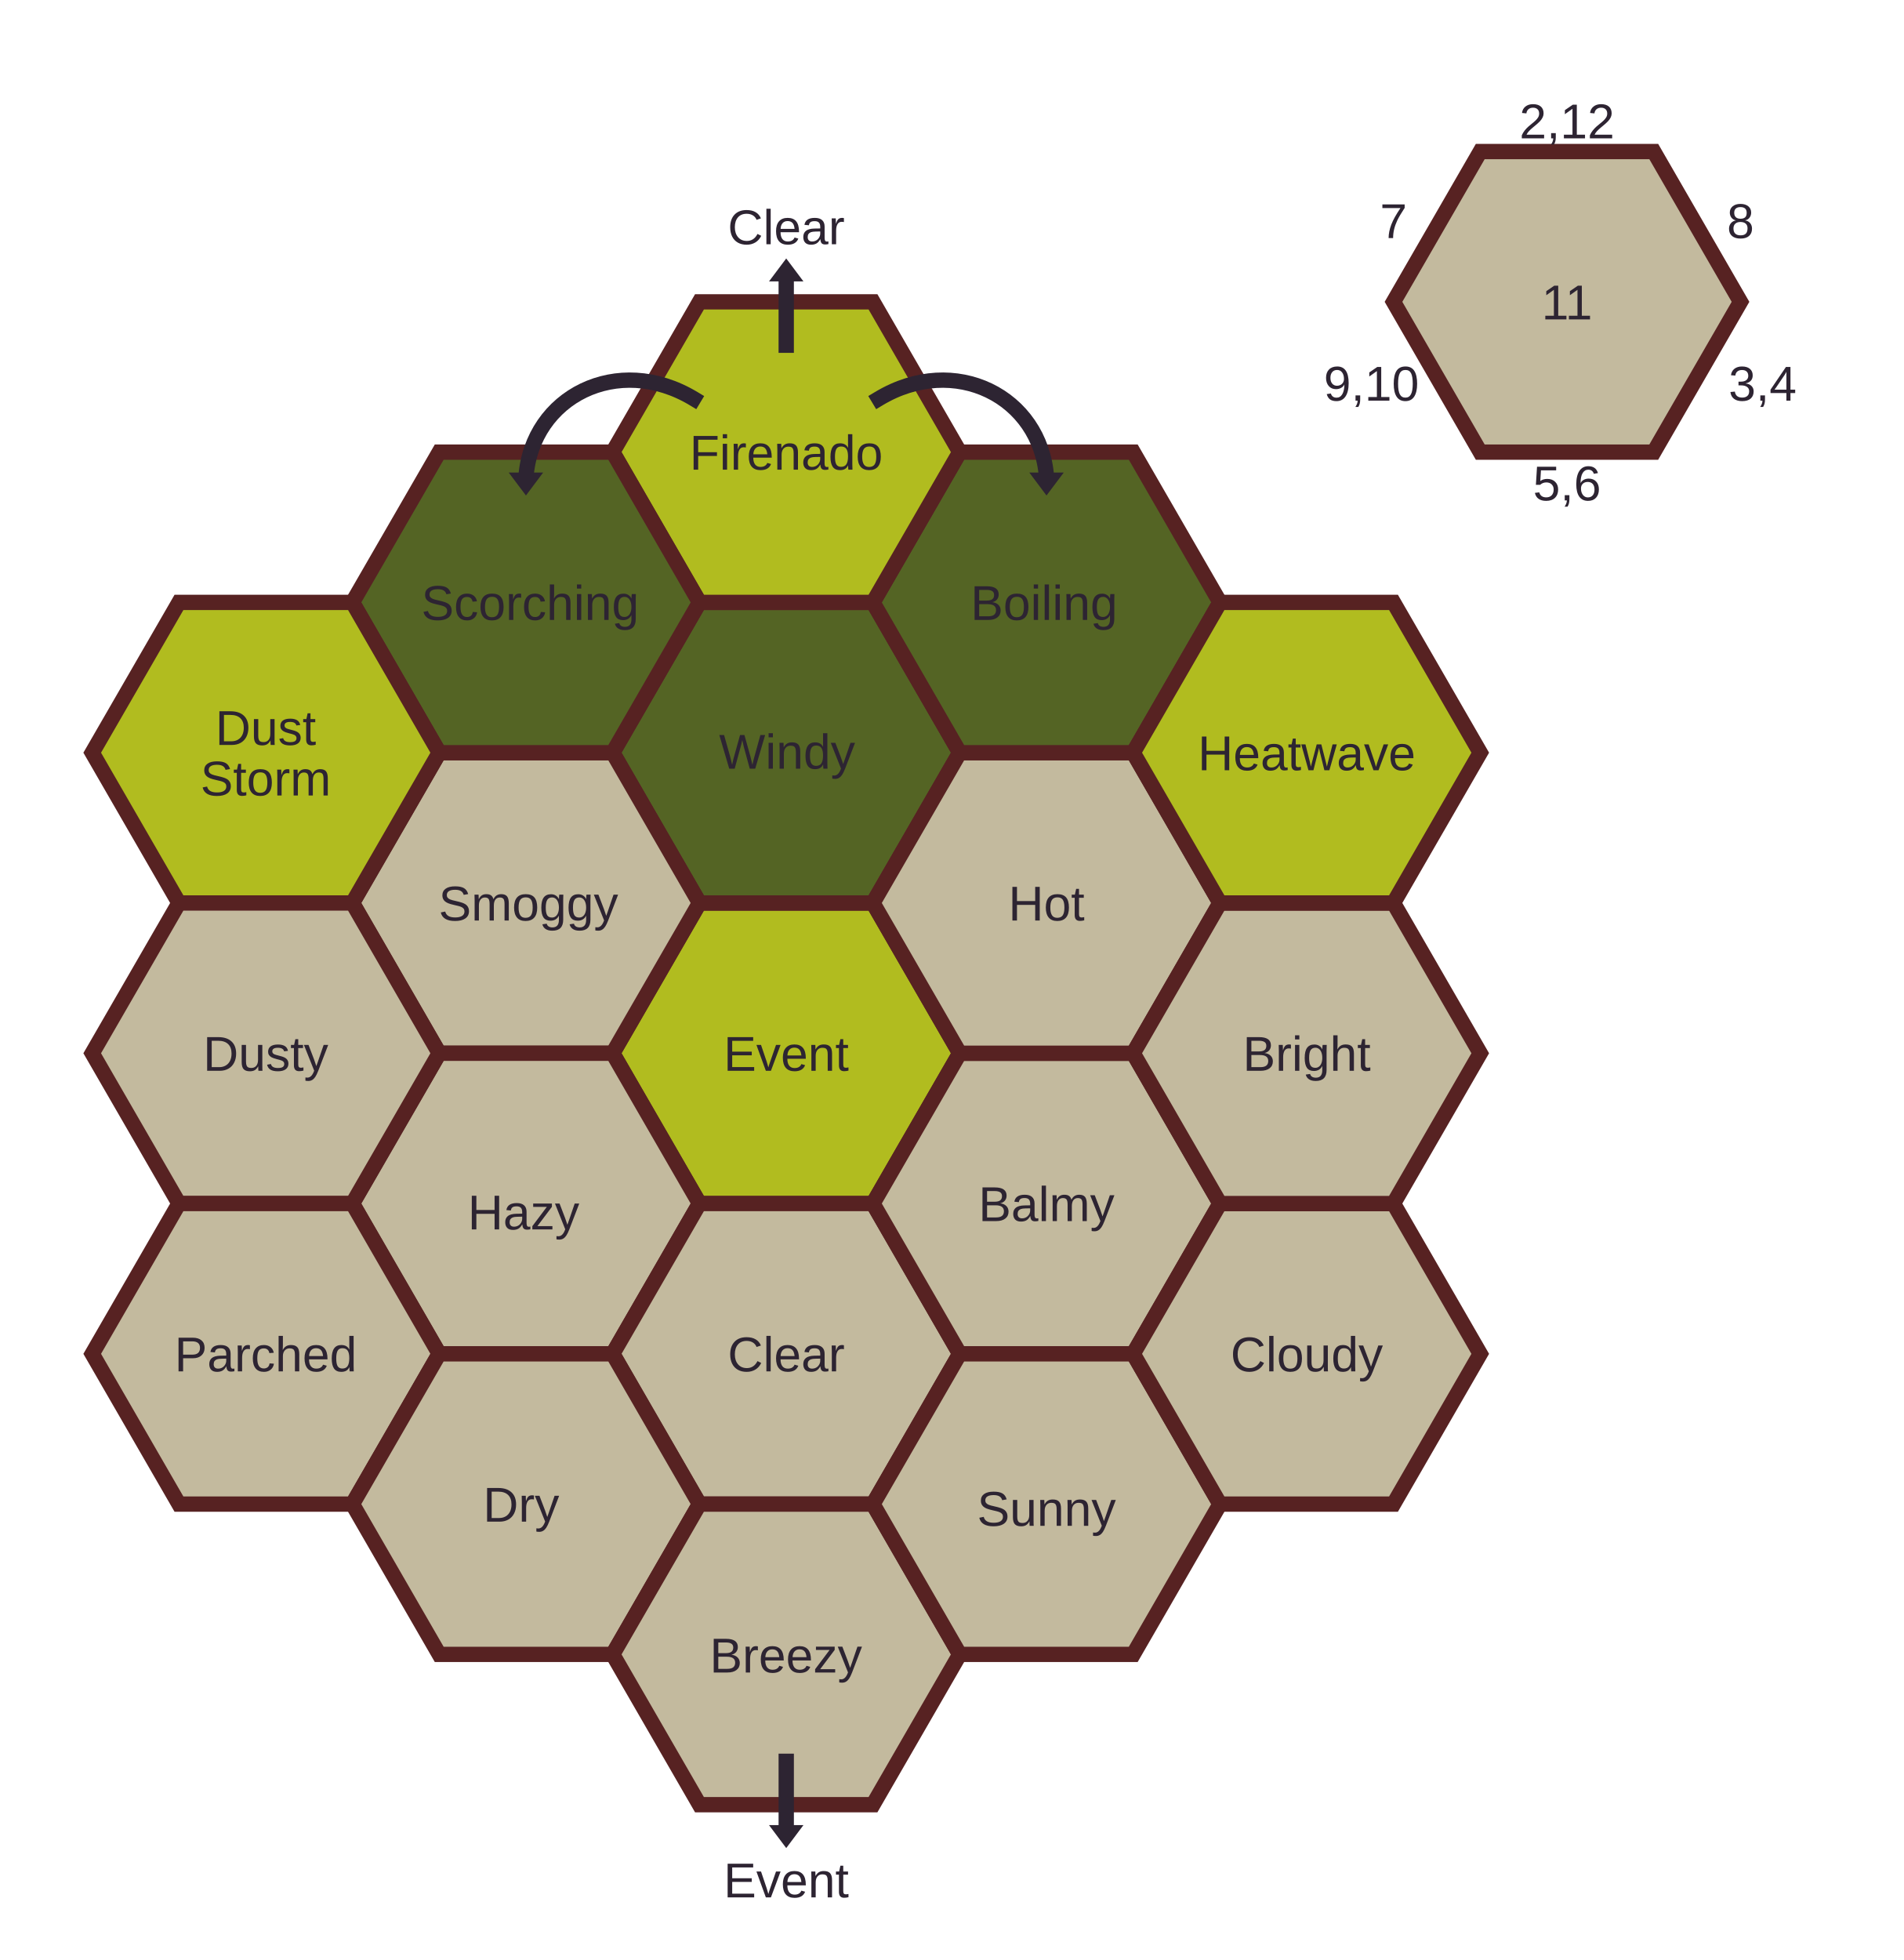
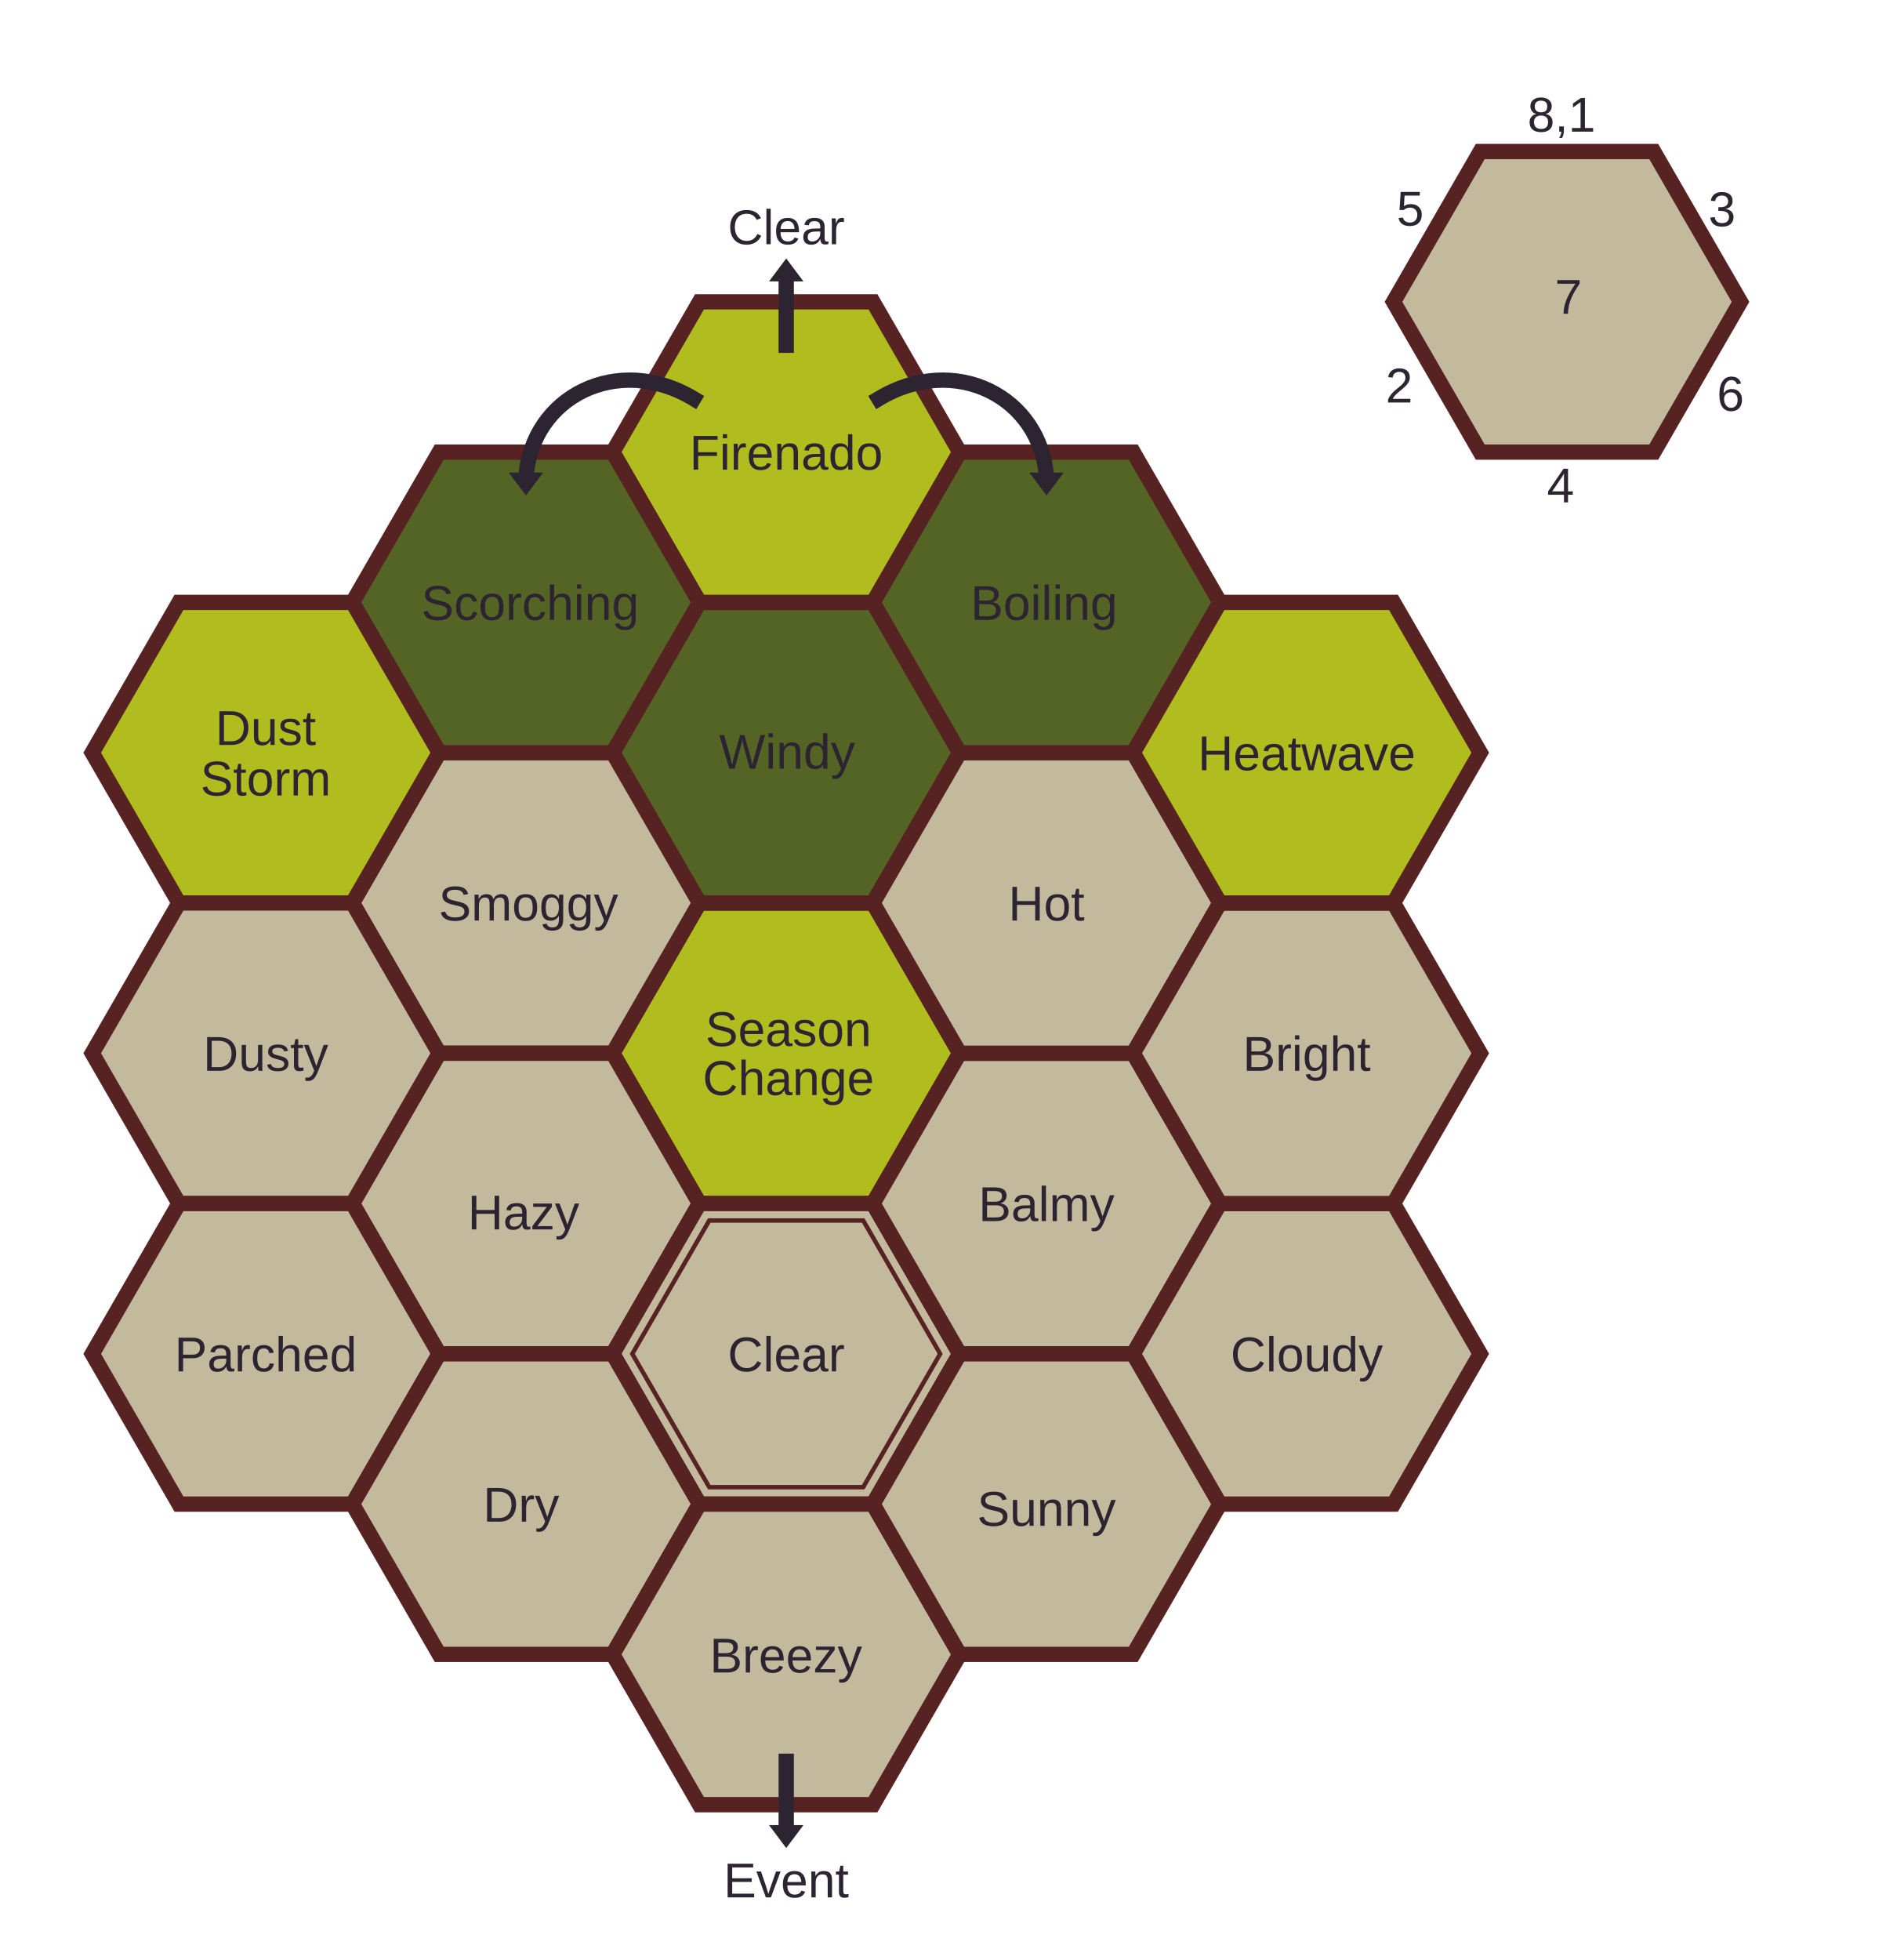
<svg xmlns="http://www.w3.org/2000/svg" width="100%" height="100%" viewBox="0 0 1296 1334" version="1.1" xml:space="preserve" style="fill-rule:evenodd;clip-rule:evenodd;stroke-linecap:square;stroke-miterlimit:1.5;">
-   <g transform="matrix(1,0,0,1,-764,-306)">
+   <g>
    <g id="Weather-Hexflower">
-       <g transform="matrix(6.10688e-17,-0.99733,0.99733,6.10688e-17,828.033,2247.02)">
-         <path d="M1227.44,354.014L1330,413.228L1330,531.654L1227.44,590.867L1124.88,531.654L1124.88,413.228L1227.44,354.014Z" style="fill:rgb(177,188,31);stroke:rgb(87,34,34);stroke-width:10.44px;" />
+       <g>
+         <path d="M417.102,716.857l59.056,-102.286l118.109,0l59.055,102.286l-59.055,102.286l-118.109,0l-59.056,-102.286Z" style="fill:#b1bc1f;stroke:#572222;stroke-width:10.41px;" />
      </g>
-       <g transform="matrix(6.10688e-17,-0.99733,0.99733,6.10688e-17,828.033,2042.45)">
-         <path d="M1227.44,354.014L1330,413.228L1330,531.654L1227.44,590.867L1124.88,531.654L1124.88,413.228L1227.44,354.014Z" style="fill:rgb(84,100,36);stroke:rgb(87,34,34);stroke-width:10.44px;" />
+       <g>
+         <path d="M417.102,512.287l59.056,-102.286l118.109,0l59.055,102.286l-59.055,102.286l-118.109,0l-59.056,-102.286Z" style="fill:#546424;stroke:#572222;stroke-width:10.41px;" />
      </g>
-       <g transform="matrix(6.10688e-17,-0.99733,0.99733,6.10688e-17,650.868,2144.74)">
-         <path d="M1227.44,354.014L1330,413.228L1330,531.654L1227.44,590.867L1124.88,531.654L1124.88,413.228L1227.44,354.014Z" style="fill:rgb(195,186,158);stroke:rgb(87,34,34);stroke-width:10.44px;" />
+       <g>
+         <path d="M239.937,614.577l59.056,-102.286l118.109,0l59.055,102.286l-59.055,102.286l-118.109,0l-59.056,-102.286Z" style="fill:#c3ba9e;stroke:#572222;stroke-width:10.41px;" />
      </g>
-       <g transform="matrix(6.10688e-17,-0.99733,0.99733,6.10688e-17,650.868,2349.31)">
-         <path d="M1227.44,354.014L1330,413.228L1330,531.654L1227.44,590.867L1124.88,531.654L1124.88,413.228L1227.44,354.014Z" style="fill:rgb(195,186,158);stroke:rgb(87,34,34);stroke-width:10.44px;" />
+       <g>
+         <path d="M239.937,819.147l59.056,-102.286l118.109,0l59.055,102.286l-59.055,102.286l-118.109,0l-59.056,-102.286Z" style="fill:#c3ba9e;stroke:#572222;stroke-width:10.41px;" />
      </g>
-       <g transform="matrix(6.10688e-17,-0.99733,0.99733,6.10688e-17,828.033,2451.6)">
-         <path d="M1227.44,354.014L1330,413.228L1330,531.654L1227.44,590.867L1124.88,531.654L1124.88,413.228L1227.44,354.014Z" style="fill:rgb(195,186,158);stroke:rgb(87,34,34);stroke-width:10.44px;" />
+       <g>
+         <path d="M417.102,921.437l59.056,-102.286l118.109,0l59.055,102.286l-59.055,102.286l-118.109,0l-59.056,-102.286Z" style="fill:#c3ba9e;stroke:#572222;stroke-width:10.41px;" />
+         <path d="M430.424,921.437l52.395,-90.748l104.787,-0l52.394,90.748l-52.394,90.749l-104.787,-0l-52.395,-90.749Z" style="fill:#c3ba9e;stroke:#572222;stroke-width:3px;" />
      </g>
-       <g transform="matrix(6.10688e-17,-0.99733,0.99733,6.10688e-17,1005.2,2349.31)">
-         <path d="M1227.44,354.014L1330,413.228L1330,531.654L1227.44,590.867L1124.88,531.654L1124.88,413.228L1227.44,354.014Z" style="fill:rgb(195,186,158);stroke:rgb(87,34,34);stroke-width:10.44px;" />
+       <g>
+         <path d="M594.269,819.147l59.056,-102.286l118.109,0l59.055,102.286l-59.055,102.286l-118.109,0l-59.056,-102.286Z" style="fill:#c3ba9e;stroke:#572222;stroke-width:10.41px;" />
      </g>
-       <g transform="matrix(6.10688e-17,-0.99733,0.99733,6.10688e-17,1359.53,1735.59)">
-         <path d="M1227.44,354.014L1330,413.228L1330,531.654L1227.44,590.867L1124.88,531.654L1124.88,413.228L1227.44,354.014Z" style="fill:rgb(195,186,158);stroke:rgb(87,34,34);stroke-width:10.44px;" />
+       <g>
+         <path d="M594.269,614.577l59.056,-102.286l118.109,0l59.055,102.286l-59.055,102.286l-118.109,0l-59.056,-102.286Z" style="fill:#c3ba9e;stroke:#572222;stroke-width:10.41px;" />
      </g>
-       <g transform="matrix(6.10688e-17,-0.99733,0.99733,6.10688e-17,1005.2,2144.74)">
-         <path d="M1227.44,354.014L1330,413.228L1330,531.654L1227.44,590.867L1124.88,531.654L1124.88,413.228L1227.44,354.014Z" style="fill:rgb(195,186,158);stroke:rgb(87,34,34);stroke-width:10.44px;" />
+       <g>
+         <path d="M594.269,410.007l59.056,-102.286l118.109,0l59.055,102.286l-59.055,102.286l-118.109,0l-59.056,-102.286Z" style="fill:#546424;stroke:#572222;stroke-width:10.41px;" />
      </g>
-       <g transform="matrix(6.10688e-17,-0.99733,0.99733,6.10688e-17,1005.2,1940.17)">
-         <path d="M1227.44,354.014L1330,413.228L1330,531.654L1227.44,590.867L1124.88,531.654L1124.88,413.228L1227.44,354.014Z" style="fill:rgb(84,100,36);stroke:rgb(87,34,34);stroke-width:10.44px;" />
+       <g>
+         <path d="M417.102,307.717l59.056,-102.286l118.109,0l59.055,102.286l-59.055,102.286l-118.109,0l-59.056,-102.286Z" style="fill:#b1bc1f;stroke:#572222;stroke-width:10.41px;" />
      </g>
-       <g transform="matrix(6.10688e-17,-0.99733,0.99733,6.10688e-17,828.033,1837.88)">
-         <path d="M1227.44,354.014L1330,413.228L1330,531.654L1227.44,590.867L1124.88,531.654L1124.88,413.228L1227.44,354.014Z" style="fill:rgb(177,188,31);stroke:rgb(87,34,34);stroke-width:10.44px;" />
+       <g>
+         <path d="M239.937,410.007l59.056,-102.286l118.109,0l59.055,102.286l-59.055,102.286l-118.109,0l-59.056,-102.286Z" style="fill:#546424;stroke:#572222;stroke-width:10.41px;" />
      </g>
-       <g transform="matrix(6.10688e-17,-0.99733,0.99733,6.10688e-17,650.868,1940.17)">
-         <path d="M1227.44,354.014L1330,413.228L1330,531.654L1227.44,590.867L1124.88,531.654L1124.88,413.228L1227.44,354.014Z" style="fill:rgb(84,100,36);stroke:rgb(87,34,34);stroke-width:10.44px;" />
+       <g>
+         <path d="M62.771,512.287l59.056,-102.286l118.109,0l59.055,102.286l-59.055,102.286l-118.109,0l-59.056,-102.286Z" style="fill:#b1bc1f;stroke:#572222;stroke-width:10.41px;" />
      </g>
-       <g transform="matrix(6.10688e-17,-0.99733,0.99733,6.10688e-17,473.702,2042.45)">
-         <path d="M1227.44,354.014L1330,413.228L1330,531.654L1227.44,590.867L1124.88,531.654L1124.88,413.228L1227.44,354.014Z" style="fill:rgb(177,188,31);stroke:rgb(87,34,34);stroke-width:10.44px;" />
+       <g>
+         <path d="M62.771,716.857l59.056,-102.286l118.109,0l59.055,102.286l-59.055,102.286l-118.109,0l-59.056,-102.286Z" style="fill:#c3ba9e;stroke:#572222;stroke-width:10.41px;" />
      </g>
-       <g transform="matrix(6.10688e-17,-0.99733,0.99733,6.10688e-17,473.702,2247.02)">
-         <path d="M1227.44,354.014L1330,413.228L1330,531.654L1227.44,590.867L1124.88,531.654L1124.88,413.228L1227.44,354.014Z" style="fill:rgb(195,186,158);stroke:rgb(87,34,34);stroke-width:10.44px;" />
+       <g>
+         <path d="M62.771,921.437l59.056,-102.286l118.109,0l59.055,102.286l-59.055,102.286l-118.109,0l-59.056,-102.286Z" style="fill:#c3ba9e;stroke:#572222;stroke-width:10.41px;" />
      </g>
-       <g transform="matrix(6.10688e-17,-0.99733,0.99733,6.10688e-17,473.702,2451.6)">
-         <path d="M1227.44,354.014L1330,413.228L1330,531.654L1227.44,590.867L1124.88,531.654L1124.88,413.228L1227.44,354.014Z" style="fill:rgb(195,186,158);stroke:rgb(87,34,34);stroke-width:10.44px;" />
+       <g>
+         <path d="M239.937,1023.72l59.056,-102.286l118.109,0l59.055,102.286l-59.055,102.286l-118.109,0l-59.056,-102.286Z" style="fill:#c3ba9e;stroke:#572222;stroke-width:10.41px;" />
      </g>
-       <g transform="matrix(6.10688e-17,-0.99733,0.99733,6.10688e-17,650.868,2553.88)">
-         <path d="M1227.44,354.014L1330,413.228L1330,531.654L1227.44,590.867L1124.88,531.654L1124.88,413.228L1227.44,354.014Z" style="fill:rgb(195,186,158);stroke:rgb(87,34,34);stroke-width:10.44px;" />
+       <g>
+         <path d="M417.102,1126.01l59.056,-102.286l118.109,0l59.055,102.286l-59.055,102.286l-118.109,0l-59.056,-102.286Z" style="fill:#c3ba9e;stroke:#572222;stroke-width:10.41px;" />
      </g>
-       <g transform="matrix(6.10688e-17,-0.99733,0.99733,6.10688e-17,828.033,2656.17)">
-         <path d="M1227.44,354.014L1330,413.228L1330,531.654L1227.44,590.867L1124.88,531.654L1124.88,413.228L1227.44,354.014Z" style="fill:rgb(195,186,158);stroke:rgb(87,34,34);stroke-width:10.44px;" />
+       <g>
+         <path d="M594.269,1023.72l59.056,-102.286l118.109,0l59.055,102.286l-59.055,102.286l-118.109,0l-59.056,-102.286Z" style="fill:#c3ba9e;stroke:#572222;stroke-width:10.41px;" />
      </g>
-       <g transform="matrix(6.10688e-17,-0.99733,0.99733,6.10688e-17,1005.2,2553.88)">
-         <path d="M1227.44,354.014L1330,413.228L1330,531.654L1227.44,590.867L1124.88,531.654L1124.88,413.228L1227.44,354.014Z" style="fill:rgb(195,186,158);stroke:rgb(87,34,34);stroke-width:10.44px;" />
+       <g>
+         <path d="M771.429,921.437l59.056,-102.286l118.109,0l59.055,102.286l-59.055,102.286l-118.109,0l-59.056,-102.286Z" style="fill:#c3ba9e;stroke:#572222;stroke-width:10.41px;" />
      </g>
-       <g transform="matrix(6.10688e-17,-0.99733,0.99733,6.10688e-17,1182.36,2451.6)">
-         <path d="M1227.44,354.014L1330,413.228L1330,531.654L1227.44,590.867L1124.88,531.654L1124.88,413.228L1227.44,354.014Z" style="fill:rgb(195,186,158);stroke:rgb(87,34,34);stroke-width:10.44px;" />
+       <g>
+         <path d="M771.429,716.857l59.056,-102.286l118.109,0l59.055,102.286l-59.055,102.286l-118.109,0l-59.056,-102.286Z" style="fill:#c3ba9e;stroke:#572222;stroke-width:10.41px;" />
      </g>
-       <g transform="matrix(6.10688e-17,-0.99733,0.99733,6.10688e-17,1182.36,2247.02)">
-         <path d="M1227.44,354.014L1330,413.228L1330,531.654L1227.44,590.867L1124.88,531.654L1124.88,413.228L1227.44,354.014Z" style="fill:rgb(195,186,158);stroke:rgb(87,34,34);stroke-width:10.44px;" />
+       <g>
+         <path d="M771.429,512.287l59.056,-102.286l118.109,0l59.055,102.286l-59.055,102.286l-118.109,0l-59.056,-102.286Z" style="fill:#b1bc1f;stroke:#572222;stroke-width:10.41px;" />
      </g>
-       <g transform="matrix(6.10688e-17,-0.99733,0.99733,6.10688e-17,1182.36,2042.45)">
-         <path d="M1227.44,354.014L1330,413.228L1330,531.654L1227.44,590.867L1124.88,531.654L1124.88,413.228L1227.44,354.014Z" style="fill:rgb(177,188,31);stroke:rgb(87,34,34);stroke-width:10.44px;" />
+       <g>
+         <g>
+           <path d="M948.599,205.427l59.056,-102.286l118.109,0l59.055,102.286l-59.055,102.286l-118.109,0l-59.056,-102.286Z" style="fill:#c3ba9e;stroke:#572222;stroke-width:10.41px;" />
+         </g>
+         <g>
+           <text x="943.22px" y="273.958px" style="font-family:'ArialMT', 'Arial', sans-serif;font-size:33.333px;fill:#2d2432;">2</text>
+         </g>
+         <g>
+           <text x="950.706px" y="153.535px" style="font-family:'ArialMT', 'Arial', sans-serif;font-size:33.333px;fill:#2d2432;">5</text>
+         </g>
+         <g>
+           <text x="1168.75px" y="279.593px" style="font-family:'ArialMT', 'Arial', sans-serif;font-size:33.333px;fill:#2d2432;">6</text>
+         </g>
+         <g>
+           <text x="1162.98px" y="153.958px" style="font-family:'ArialMT', 'Arial', sans-serif;font-size:33.333px;fill:#2d2432;">3</text>
+         </g>
+         <g>
+           <text x="1053.07px" y="341.93px" style="font-family:'ArialMT', 'Arial', sans-serif;font-size:33.333px;fill:#2d2432;">4</text>
+         </g>
+         <g>
+           <text x="1039.78px" y="89.619px" style="font-family:'ArialMT', 'Arial', sans-serif;font-size:33.333px;fill:#2d2432;">8,1</text>
+         </g>
+         <g>
+           <text x="1058.42px" y="213.551px" style="font-family:'ArialMT', 'Arial', sans-serif;font-size:33.333px;fill:#2d2432;">7</text>
+         </g>
      </g>
-       <g transform="matrix(1,0,0,1,-3.45133,1.48472)">
-         <text x="1668.57px" y="577.208px" style="font-family:'ArialMT', 'Arial', sans-serif;font-size:33.333px;fill:rgb(45,36,50);">9,10</text>
-       </g>
-       <g transform="matrix(1,0,0,1,26.6237,-109.159)">
-         <text x="1676.71px" y="577.208px" style="font-family:'ArialMT', 'Arial', sans-serif;font-size:33.333px;fill:rgb(45,36,50);">7</text>
-       </g>
-       <g transform="matrix(1,0,0,1,262.844,1.48472)">
-         <text x="1677.84px" y="577.208px" style="font-family:'ArialMT', 'Arial', sans-serif;font-size:33.333px;fill:rgb(45,36,50);">3,4</text>
-       </g>
-       <g transform="matrix(1,0,0,1,262.844,-109.159)">
-         <text x="1676.71px" y="577.208px" style="font-family:'ArialMT', 'Arial', sans-serif;font-size:33.333px;fill:rgb(45,36,50);">8</text>
-       </g>
-       <g transform="matrix(1,0,0,1,129.696,69.3678)">
-         <text x="1677.84px" y="577.208px" style="font-family:'ArialMT', 'Arial', sans-serif;font-size:33.333px;fill:rgb(45,36,50);">5,6</text>
-       </g>
-       <g transform="matrix(1,0,0,1,129.696,-177.042)">
-         <text x="1668.57px" y="577.208px" style="font-family:'ArialMT', 'Arial', sans-serif;font-size:33.333px;fill:rgb(45,36,50);">2,12</text>
-       </g>
-       <text x="1813.41px" y="523.371px" style="font-family:'ArialMT', 'Arial', sans-serif;font-size:33.333px;fill:rgb(45,36,50);">1<tspan x="1829.47px " y="523.371px ">1</tspan>
-       </text>
    </g>
    <g id="Dry-Season-Labels">
-       <text x="1233.43px" y="625.657px" style="font-family:'ArialMT', 'Arial', sans-serif;font-size:33.333px;fill:rgb(45,36,50);">Firenado</text>
-       <text x="1256.59px" y="1034.8px" style="font-family:'ArialMT', 'Arial', sans-serif;font-size:33.333px;fill:rgb(45,36,50);">Event</text>
-       <text x="1579.43px" y="830.23px" style="font-family:'ArialMT', 'Arial', sans-serif;font-size:33.333px;fill:rgb(45,36,50);">Heatwave</text>
+       <text x="469.43px" y="319.657px" style="font-family:'ArialMT', 'Arial', sans-serif;font-size:33.333px;fill:#2d2432;">Firenado</text>
+       <g transform="matrix(1,0,0,1,490.856,711.96)">
+         <text x="-10.661px" y="0px" style="font-family:'ArialMT', 'Arial', sans-serif;font-size:33.333px;fill:#2d2432;">Season</text>
+         <text x="-12.516px" y="33.333px" style="font-family:'ArialMT', 'Arial', sans-serif;font-size:33.333px;fill:#2d2432;">Change</text>
+       </g>
+       <text x="815.43px" y="524.23px" style="font-family:'ArialMT', 'Arial', sans-serif;font-size:33.333px;fill:#2d2432;">Heatwave</text>
      <g>
-         <text x="910.613px" y="813.018px" style="font-family:'ArialMT', 'Arial', sans-serif;font-size:33.333px;fill:rgb(45,36,50);">Dust</text>
-         <text x="900.432px" y="847.442px" style="font-family:'ArialMT', 'Arial', sans-serif;font-size:33.333px;fill:rgb(45,36,50);">Storm</text>
+         <text x="146.613px" y="507.018px" style="font-family:'ArialMT', 'Arial', sans-serif;font-size:33.333px;fill:#2d2432;">Dust</text>
+         <text x="136.432px" y="541.442px" style="font-family:'ArialMT', 'Arial', sans-serif;font-size:33.333px;fill:#2d2432;">Storm</text>
      </g>
-       <text x="1253.51px" y="829.191px" style="font-family:'ArialMT', 'Arial', sans-serif;font-size:33.333px;fill:rgb(45,36,50);">Windy</text>
-       <g transform="matrix(1,0,0,1,-5.67935,0)">
-         <text x="1056.45px" y="727.944px" style="font-family:'ArialMT', 'Arial', sans-serif;font-size:33.333px;fill:rgb(45,36,50);">Scorching</text>
+       <text x="489.51px" y="523.191px" style="font-family:'ArialMT', 'Arial', sans-serif;font-size:33.333px;fill:#2d2432;">Windy</text>
+       <g>
+         <text x="286.771px" y="421.944px" style="font-family:'ArialMT', 'Arial', sans-serif;font-size:33.333px;fill:#2d2432;">Scorching</text>
      </g>
-       <g transform="matrix(1,0,0,1,-20.5432,0)">
-         <text x="1445.25px" y="727.944px" style="font-family:'ArialMT', 'Arial', sans-serif;font-size:33.333px;fill:rgb(45,36,50);">Boiling</text>
+       <g>
+         <text x="660.707px" y="421.944px" style="font-family:'ArialMT', 'Arial', sans-serif;font-size:33.333px;fill:#2d2432;">Boiling</text>
      </g>
-       <g transform="matrix(1,0,0,1,-16.5229,0)">
-         <text x="1626.53px" y="1034.8px" style="font-family:'ArialMT', 'Arial', sans-serif;font-size:33.333px;fill:rgb(45,36,50);">Bright</text>
+       <g>
+         <text x="846.007px" y="728.8px" style="font-family:'ArialMT', 'Arial', sans-serif;font-size:33.333px;fill:#2d2432;">Bright</text>
      </g>
-       <text x="1601.66px" y="1239.38px" style="font-family:'ArialMT', 'Arial', sans-serif;font-size:33.333px;fill:rgb(45,36,50);">Cloudy</text>
-       <text x="902.279px" y="1034.8px" style="font-family:'ArialMT', 'Arial', sans-serif;font-size:33.333px;fill:rgb(45,36,50);">Dusty</text>
-       <text x="882.805px" y="1239.38px" style="font-family:'ArialMT', 'Arial', sans-serif;font-size:33.333px;fill:rgb(45,36,50);">Parched</text>
-       <text x="1450.44px" y="932.517px" style="font-family:'ArialMT', 'Arial', sans-serif;font-size:33.333px;fill:rgb(45,36,50);">Hot</text>
-       <g transform="matrix(1,0,0,1,-17.2444,210.252)">
-         <text x="1099.68px" y="932.517px" style="font-family:'ArialMT', 'Arial', sans-serif;font-size:33.333px;fill:rgb(45,36,50);">Hazy</text>
+       <text x="837.66px" y="933.38px" style="font-family:'ArialMT', 'Arial', sans-serif;font-size:33.333px;fill:#2d2432;">Cloudy</text>
+       <text x="138.279px" y="728.8px" style="font-family:'ArialMT', 'Arial', sans-serif;font-size:33.333px;fill:#2d2432;">Dusty</text>
+       <text x="118.805px" y="933.38px" style="font-family:'ArialMT', 'Arial', sans-serif;font-size:33.333px;fill:#2d2432;">Parched</text>
+       <text x="686.44px" y="626.517px" style="font-family:'ArialMT', 'Arial', sans-serif;font-size:33.333px;fill:#2d2432;">Hot</text>
+       <g>
+         <text x="318.436px" y="836.769px" style="font-family:'ArialMT', 'Arial', sans-serif;font-size:33.333px;fill:#2d2432;">Hazy</text>
      </g>
-       <g transform="matrix(1,0,0,1,-15.6049,0)">
-         <text x="1274.99px" y="1239.38px" style="font-family:'ArialMT', 'Arial', sans-serif;font-size:33.333px;fill:rgb(45,36,50);">Clear</text>
+       <g>
+         <text x="495.385px" y="933.38px" style="font-family:'ArialMT', 'Arial', sans-serif;font-size:33.333px;fill:#2d2432;">Clear</text>
      </g>
-       <g transform="matrix(1,0,0,1,-14.7432,-744.452)">
-         <text x="1274.13px" y="1216.68px" style="font-family:'ArialMT', 'Arial', sans-serif;font-size:33.333px;fill:rgb(45,36,50);">Clear</text>
+       <g>
+         <text x="495.387px" y="166.228px" style="font-family:'ArialMT', 'Arial', sans-serif;font-size:33.333px;fill:#2d2432;">Clear</text>
      </g>
-       <g transform="matrix(1,0,0,1,352.691,2.83968)">
-         <text x="1076.43px" y="1341.66px" style="font-family:'ArialMT', 'Arial', sans-serif;font-size:33.333px;fill:rgb(45,36,50);">Sunny</text>
+       <g>
+         <text x="665.121px" y="1038.5px" style="font-family:'ArialMT', 'Arial', sans-serif;font-size:33.333px;fill:#2d2432;">Sunny</text>
      </g>
-       <g transform="matrix(1,0,0,1,-20.1615,-201.733)">
-         <text x="1082.71px" y="1134.25px" style="font-family:'ArialMT', 'Arial', sans-serif;font-size:33.333px;fill:rgb(45,36,50);">Smoggy</text>
+       <g>
+         <text x="298.549px" y="626.517px" style="font-family:'ArialMT', 'Arial', sans-serif;font-size:33.333px;fill:#2d2432;">Smoggy</text>
      </g>
-       <text x="1092.85px" y="1341.66px" style="font-family:'ArialMT', 'Arial', sans-serif;font-size:33.333px;fill:rgb(45,36,50);">Dry</text>
-       <g transform="matrix(1,0,0,1,-180.664,307.24)">
-         <text x="1427.79px" y="1137.09px" style="font-family:'ArialMT', 'Arial', sans-serif;font-size:33.333px;fill:rgb(45,36,50);">Breezy</text>
+       <text x="328.85px" y="1035.66px" style="font-family:'ArialMT', 'Arial', sans-serif;font-size:33.333px;fill:#2d2432;">Dry</text>
+       <g>
+         <text x="483.126px" y="1138.33px" style="font-family:'ArialMT', 'Arial', sans-serif;font-size:33.333px;fill:#2d2432;">Breezy</text>
      </g>
-       <g transform="matrix(1,0,0,1,-16.0639,0)">
-         <text x="1446.14px" y="1137.09px" style="font-family:'ArialMT', 'Arial', sans-serif;font-size:33.333px;fill:rgb(45,36,50);">Balmy</text>
+       <g>
+         <text x="666.076px" y="831.09px" style="font-family:'ArialMT', 'Arial', sans-serif;font-size:33.333px;fill:#2d2432;">Balmy</text>
      </g>
-       <g transform="matrix(1,0,0,1,0,380.699)">
-         <text x="1256.59px" y="1216.68px" style="font-family:'ArialMT', 'Arial', sans-serif;font-size:33.333px;fill:rgb(45,36,50);">Event</text>
+       <g>
+         <text x="492.59px" y="1291.38px" style="font-family:'ArialMT', 'Arial', sans-serif;font-size:33.333px;fill:#2d2432;">Event</text>
      </g>
    </g>
    <g id="Weather-Navigation">
-       <g transform="matrix(1.08881,8.90661e-16,8.89674e-16,0.288675,-115.388,363.795)">
-         <g transform="matrix(0.918431,-2.83367e-15,-2.83053e-15,3.4641,807.657,-200.206)">
-           <path d="M523.494,191.53L535.213,175.905L546.931,191.53L523.494,191.53Z" style="fill:rgb(45,36,50);" />
-           <path d="M535.213,234.96L535.213,188.405" style="fill:none;stroke:rgb(45,36,50);stroke-width:10.42px;" />
+       <g>
+         <g>
+           <path d="M523.489,191.53l11.719,-15.625l11.718,15.625l-23.437,0Z" style="fill:#2d2432;" />
+           <path d="M535.208,234.96l0,-46.555" style="fill:none;stroke:#2d2432;stroke-width:10.42px;" />
        </g>
      </g>
-       <g transform="matrix(1,-0,-0,1,764,306)">
-         <path d="M369.738,321.611L358.033,337.246L346.3,321.632L369.738,321.611Z" style="fill:rgb(45,36,50);" />
-         <path d="M472.202,271.339C420.55,240.262 362.079,269.823 358.022,324.746" style="fill:none;stroke:rgb(45,36,50);stroke-width:10.42px;" />
+       <g>
+         <path d="M369.738,321.611l-11.705,15.635l-11.733,-15.614l23.438,-0.021Z" style="fill:#2d2432;" />
+         <path d="M472.202,271.339c-51.652,-31.077 -110.123,-1.516 -114.18,53.407" style="fill:none;stroke:#2d2432;stroke-width:10.42px;" />
      </g>
-       <g transform="matrix(-1,0,0,1,2598.42,0)">
-         <g transform="matrix(-1,0,0,1,1834.42,306)">
-           <path d="M724.118,321.632L712.385,337.246L700.68,321.611L724.118,321.632Z" style="fill:rgb(45,36,50);" />
-           <path d="M598.216,271.339C649.868,240.262 708.339,269.823 712.396,324.746" style="fill:none;stroke:rgb(45,36,50);stroke-width:10.42px;" />
+       <g>
+         <g>
+           <path d="M724.118,321.632l-11.733,15.614l-11.705,-15.635l23.438,0.021Z" style="fill:#2d2432;" />
+           <path d="M598.216,271.339c51.652,-31.077 110.123,-1.516 114.18,53.407" style="fill:none;stroke:#2d2432;stroke-width:10.42px;" />
        </g>
      </g>
-       <g transform="matrix(-1.56918,-6.98492e-16,-1.31753e-15,-0.288675,3337.91,1681.93)">
-         <g transform="matrix(-0.637277,1.54199e-15,2.90857e-15,-3.4641,1640.29,4766.38)">
-           <path d="M546.931,1242.2L535.213,1257.83L523.494,1242.2L546.931,1242.2Z" style="fill:rgb(45,36,50);" />
-           <path d="M535.213,1198.77L535.213,1245.33" style="fill:none;stroke:rgb(45,36,50);stroke-width:10.42px;" />
+       <g>
+         <g>
+           <path d="M546.932,1242.19l-11.718,15.63l-11.719,-15.63l23.437,0Z" style="fill:#2d2432;" />
+           <path d="M535.214,1198.76l-0,46.56" style="fill:none;stroke:#2d2432;stroke-width:10.42px;" />
        </g>
      </g>
    </g>
  </g>
</svg>
